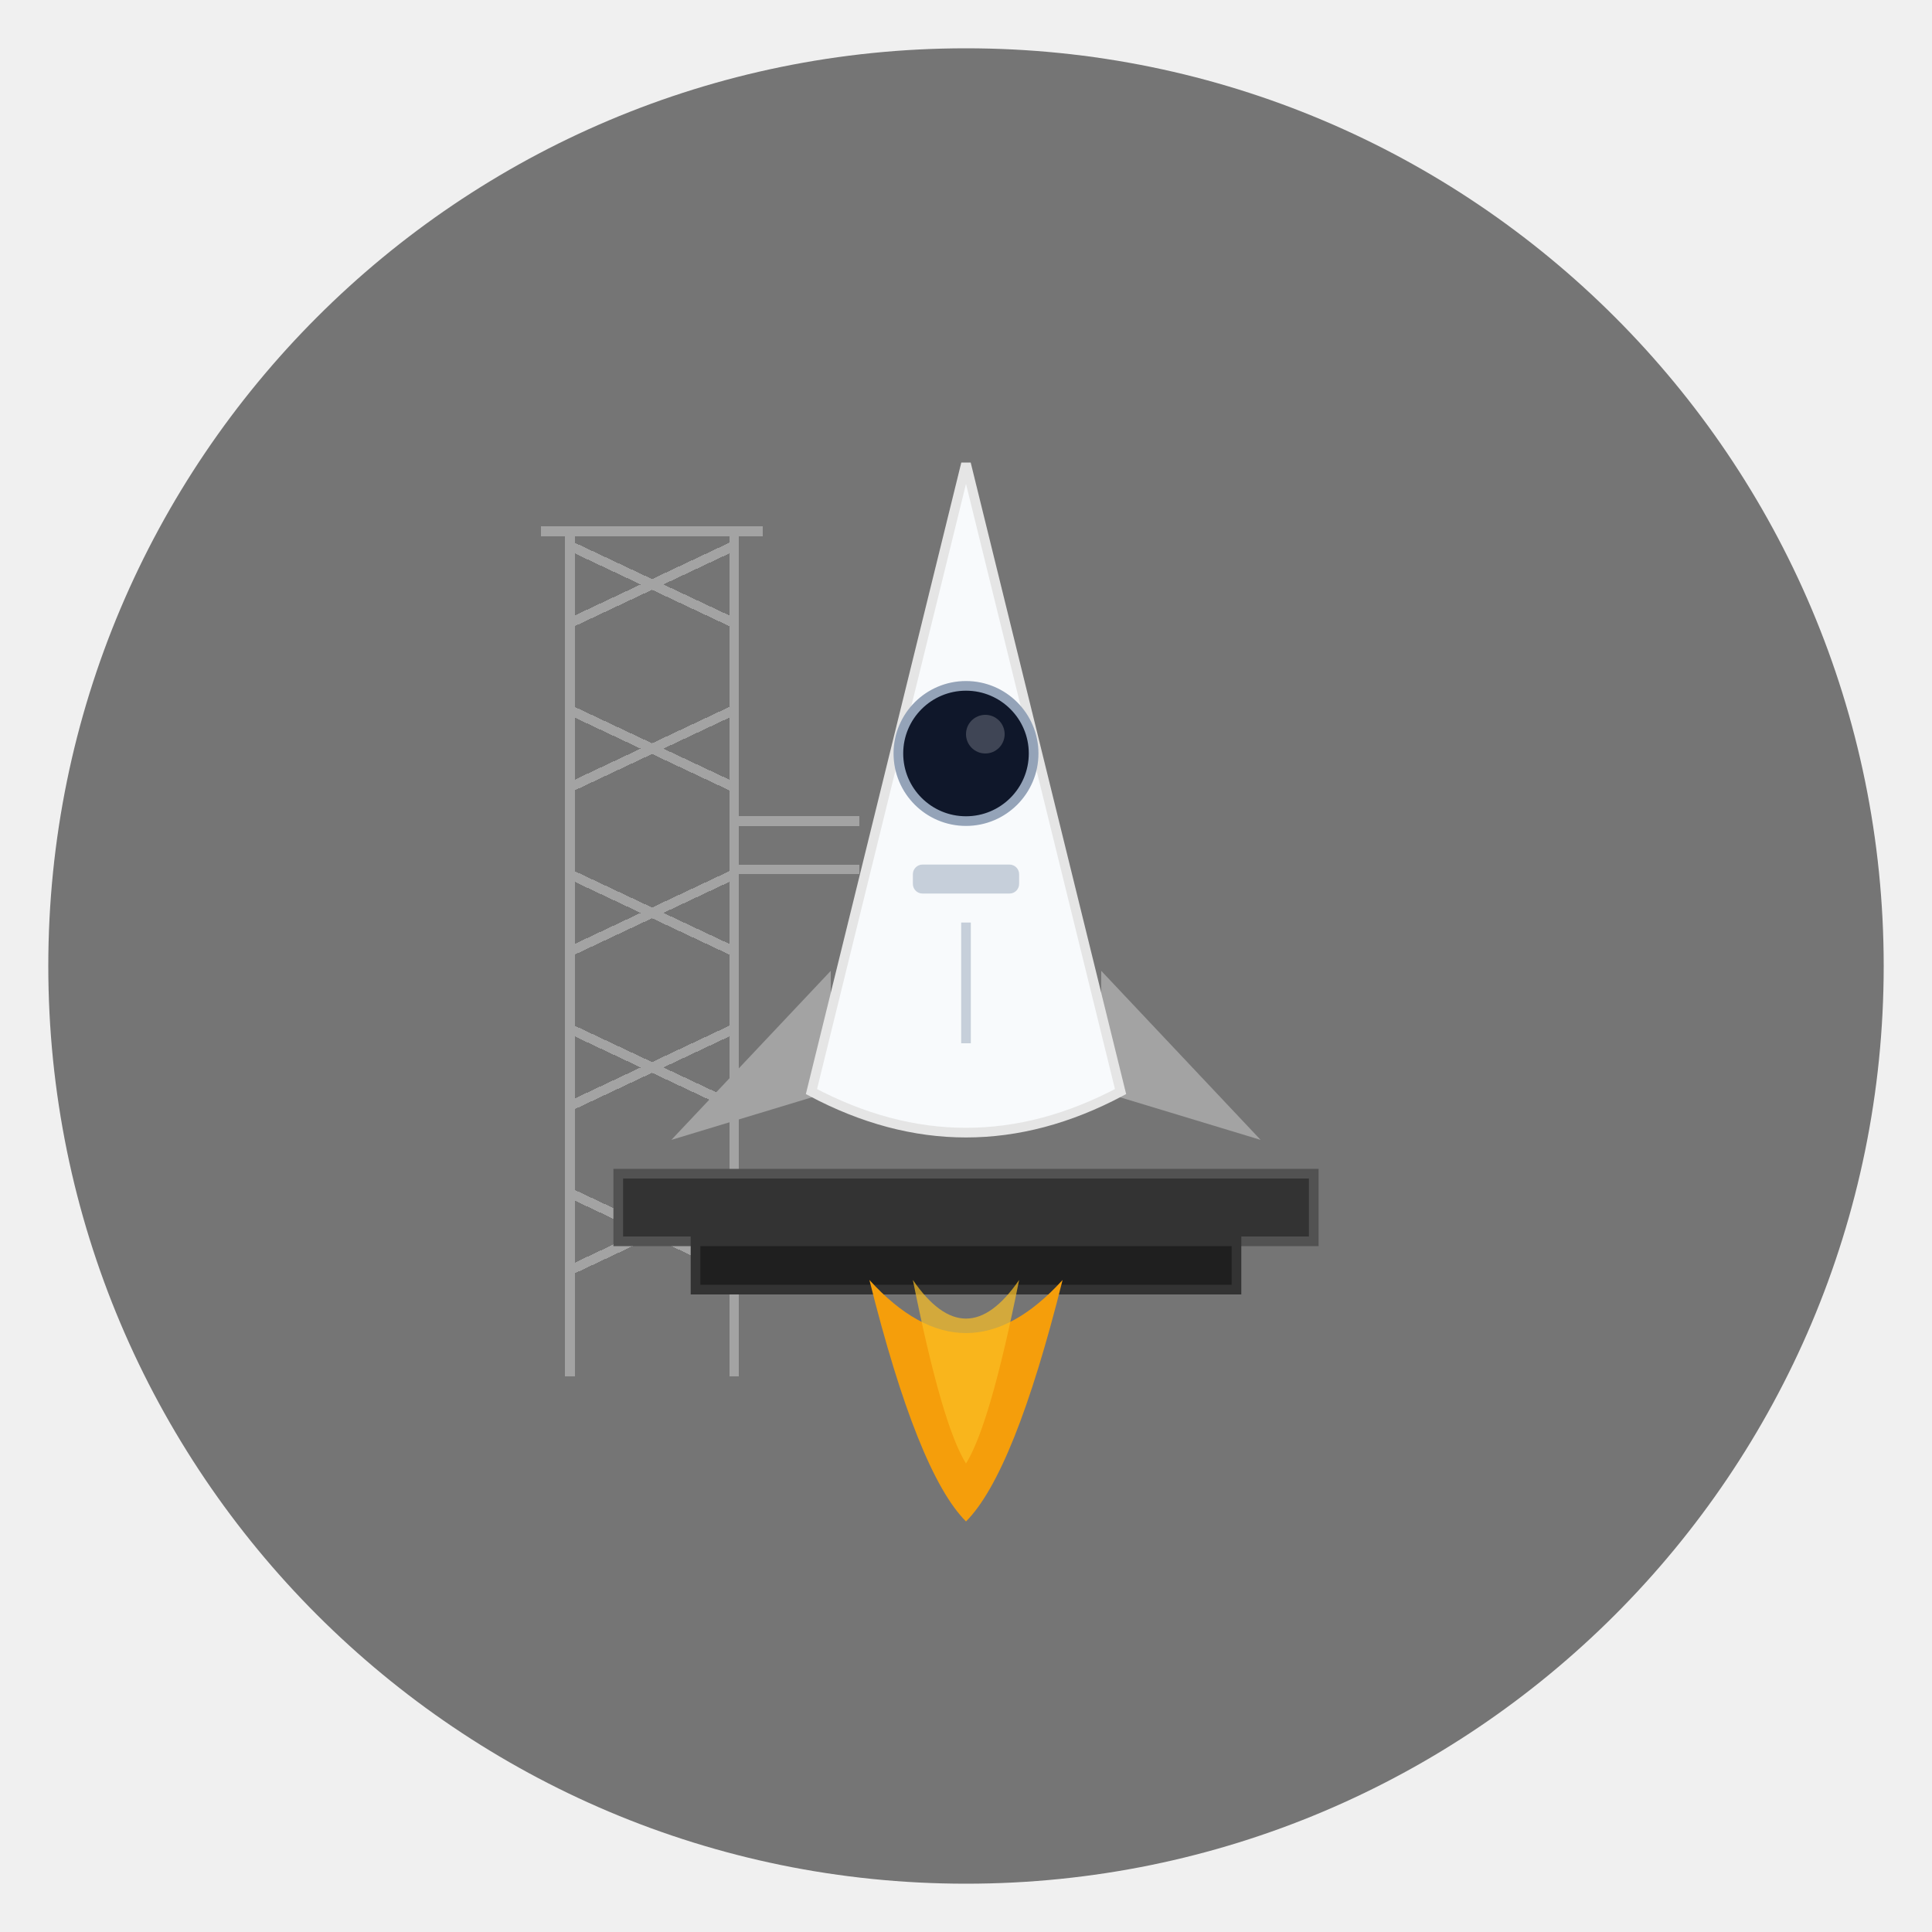
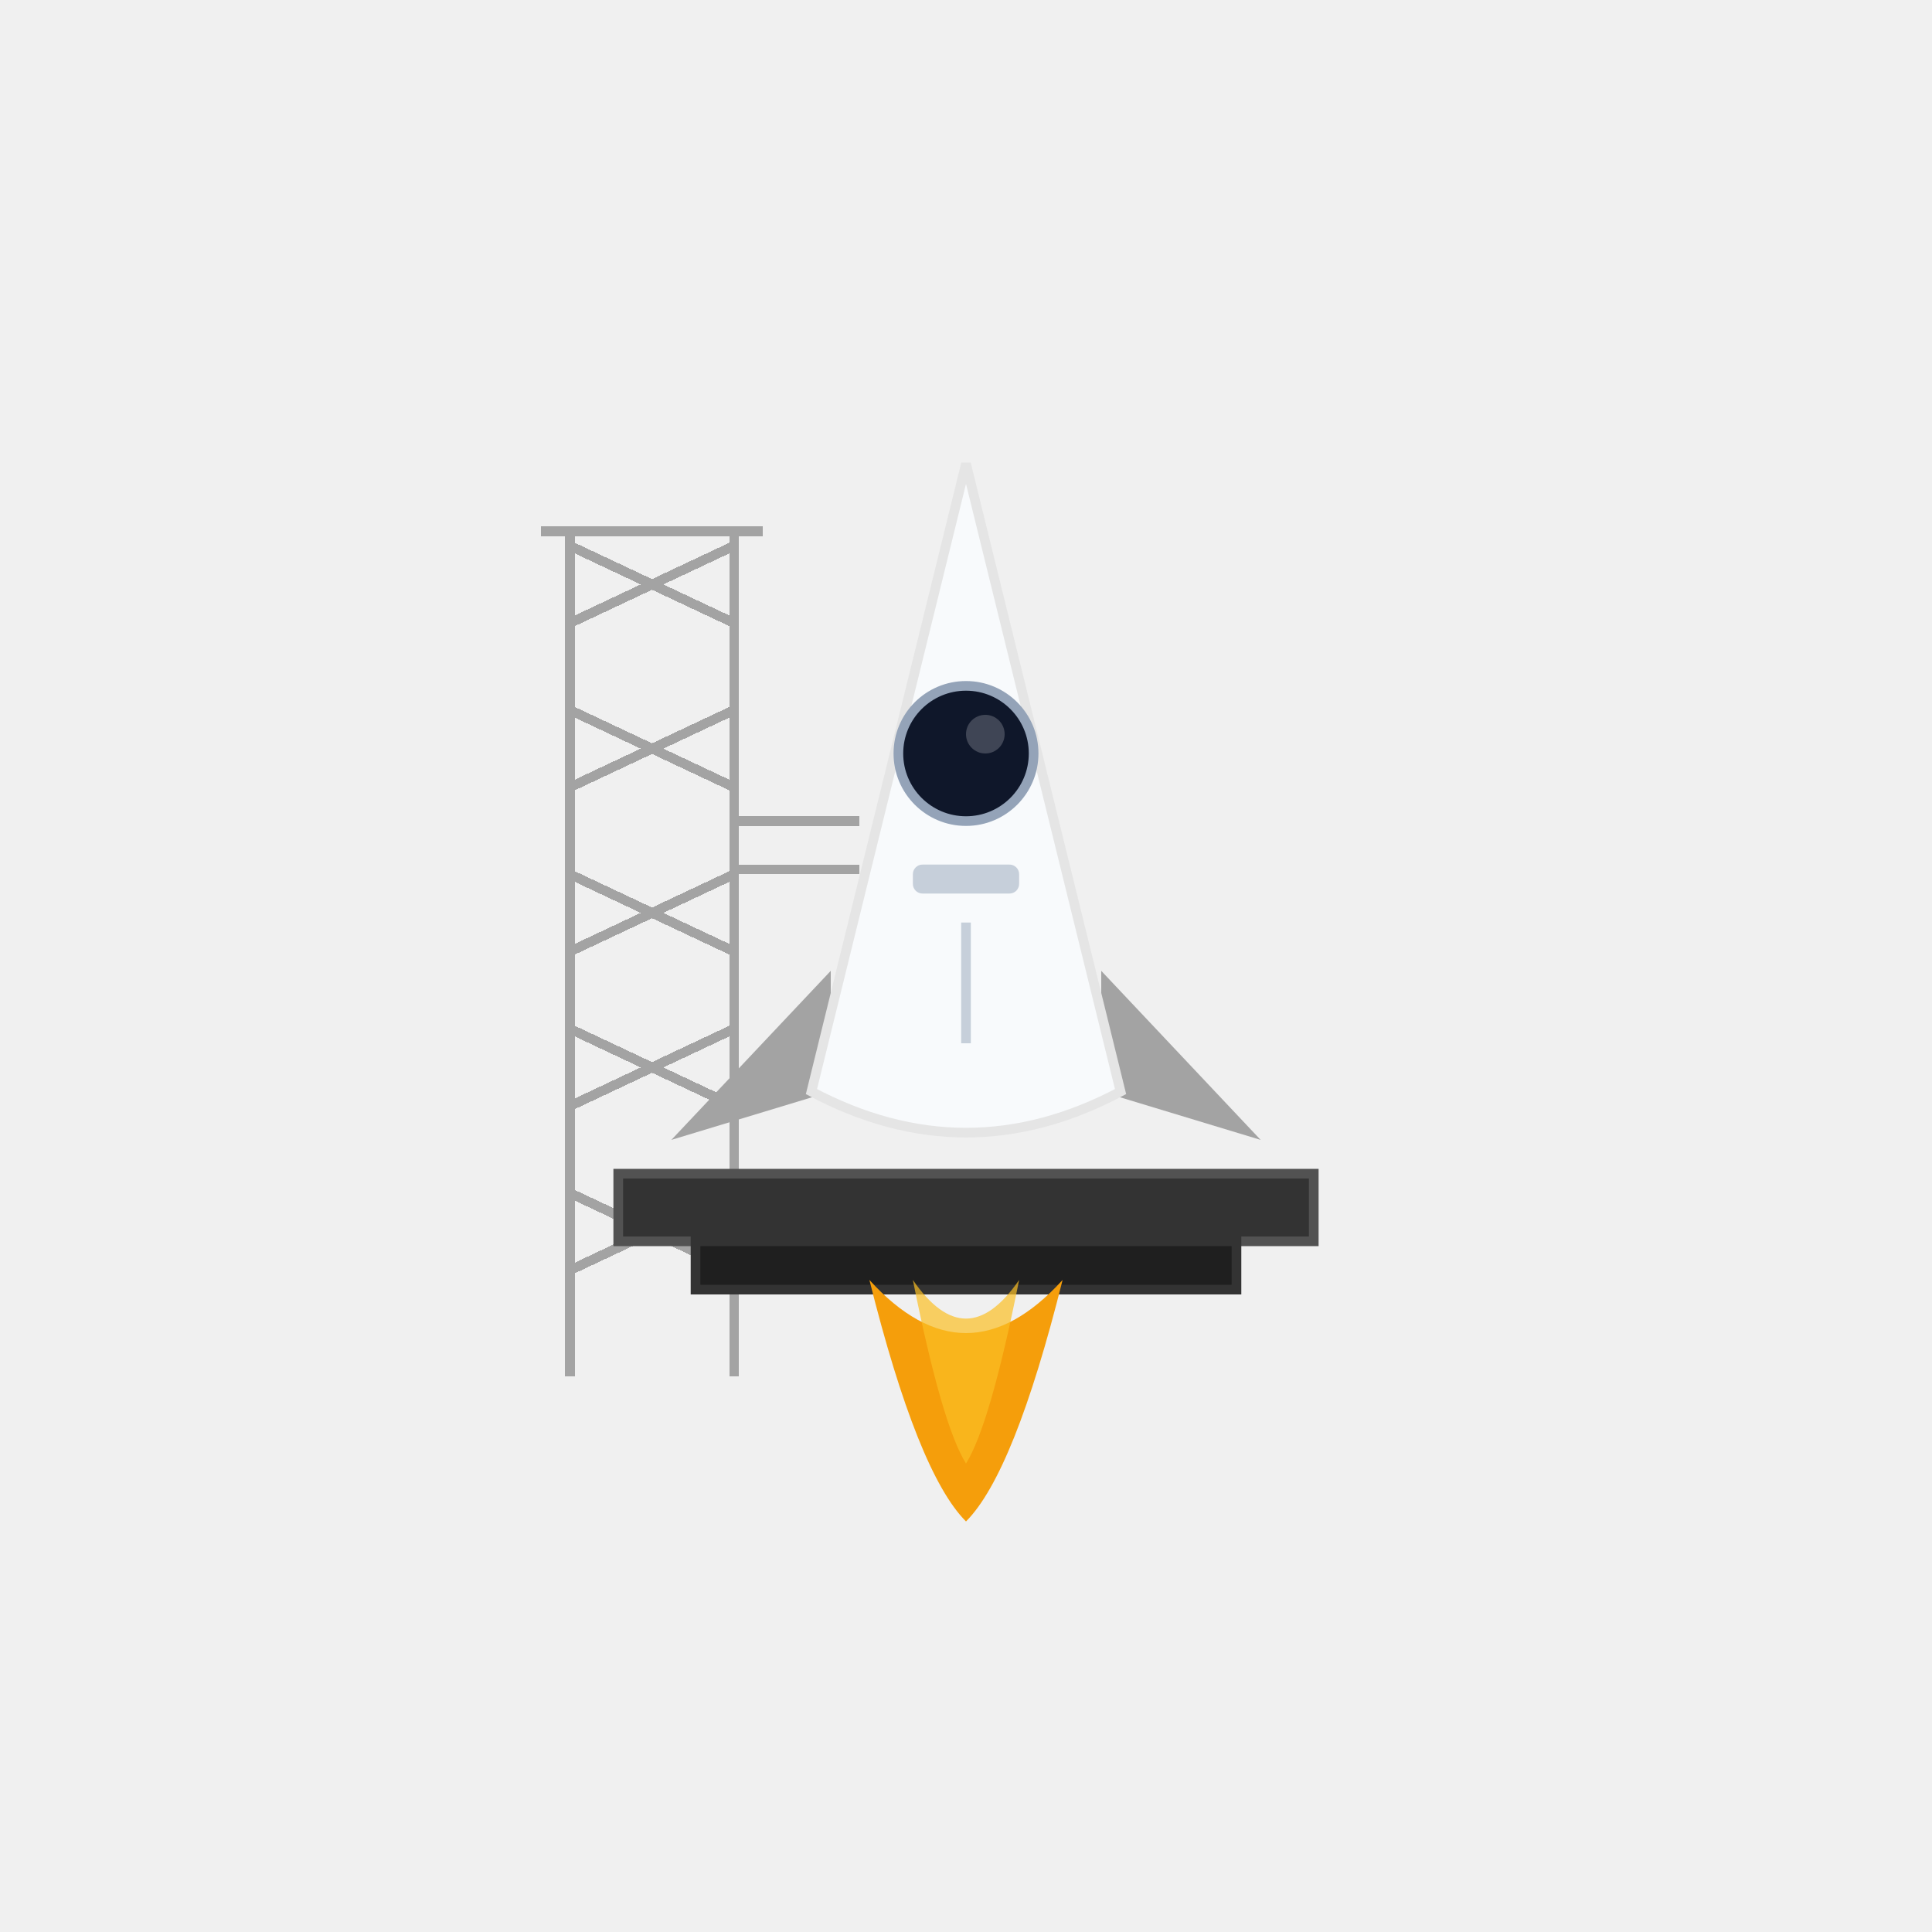
<svg xmlns="http://www.w3.org/2000/svg" viewBox="0 0 400 400" width="400" height="400">
-   <circle cx="200" cy="200" r="190" fill="#333333" opacity="0.65" />
  <g transform="translate(200, 205)">
    <g stroke="#a3a3a3" stroke-width="2" fill="none" shape-rendering="crispEdges">
      <line x1="-82" y1="80" x2="-82" y2="-95" />
      <line x1="-48" y1="80" x2="-48" y2="-95" />
      <line x1="-82" y1="58" x2="-48" y2="42" />
      <line x1="-82" y1="42" x2="-48" y2="58" />
      <line x1="-82" y1="24" x2="-48" y2="8" />
      <line x1="-82" y1="8" x2="-48" y2="24" />
      <line x1="-82" y1="-8" x2="-48" y2="-24" />
      <line x1="-82" y1="-24" x2="-48" y2="-8" />
      <line x1="-82" y1="-42" x2="-48" y2="-58" />
      <line x1="-82" y1="-58" x2="-48" y2="-42" />
      <line x1="-82" y1="-76" x2="-48" y2="-92" />
      <line x1="-82" y1="-92" x2="-48" y2="-76" />
      <line x1="-88" y1="-95" x2="-42" y2="-95" />
      <line x1="-48" y1="-35" x2="-22" y2="-35" />
      <line x1="-48" y1="-25" x2="-22" y2="-25" />
    </g>
    <g transform="translate(0, 16)">
      <path d="M -28 -20 L -61 15 L -28 5 Z" fill="#a3a3a3" />
      <path d="M 28 -20 L 61 15 L 28 5 Z" fill="#a3a3a3" />
      <path d="M 0 -125 L 32 5 Q 0 22 -32 5 Z" fill="#f8fafc" stroke="#e5e5e5" stroke-width="2" />
      <circle cx="0" cy="-65" r="14" fill="#0f172a" stroke="#94a3b8" stroke-width="2" />
      <circle cx="4" cy="-69" r="4" fill="#ffffff" opacity="0.2" />
      <line x1="0" y1="-30" x2="0" y2="-5" stroke="#94a3b8" stroke-width="2" opacity="0.5" />
      <rect x="-11" y="-42" width="22" height="6" rx="2" fill="#94a3b8" opacity="0.5" />
    </g>
    <rect x="-72" y="38" width="144" height="14" fill="#333333" stroke="#525252" stroke-width="2" />
    <rect x="-56" y="52" width="112" height="10" fill="#1f1f1f" stroke="#333333" stroke-width="2" />
    <path d="M -20 60 Q -10 100 0 110 Q 10 100 20 60 Q 0 82 -20 60" fill="#f59e0b" />
    <path d="M -11 60 Q -5 90 0 98 Q 5 90 11 60 Q 0 76 -11 60" fill="#fbbf24" opacity="0.7" />
  </g>
</svg>
